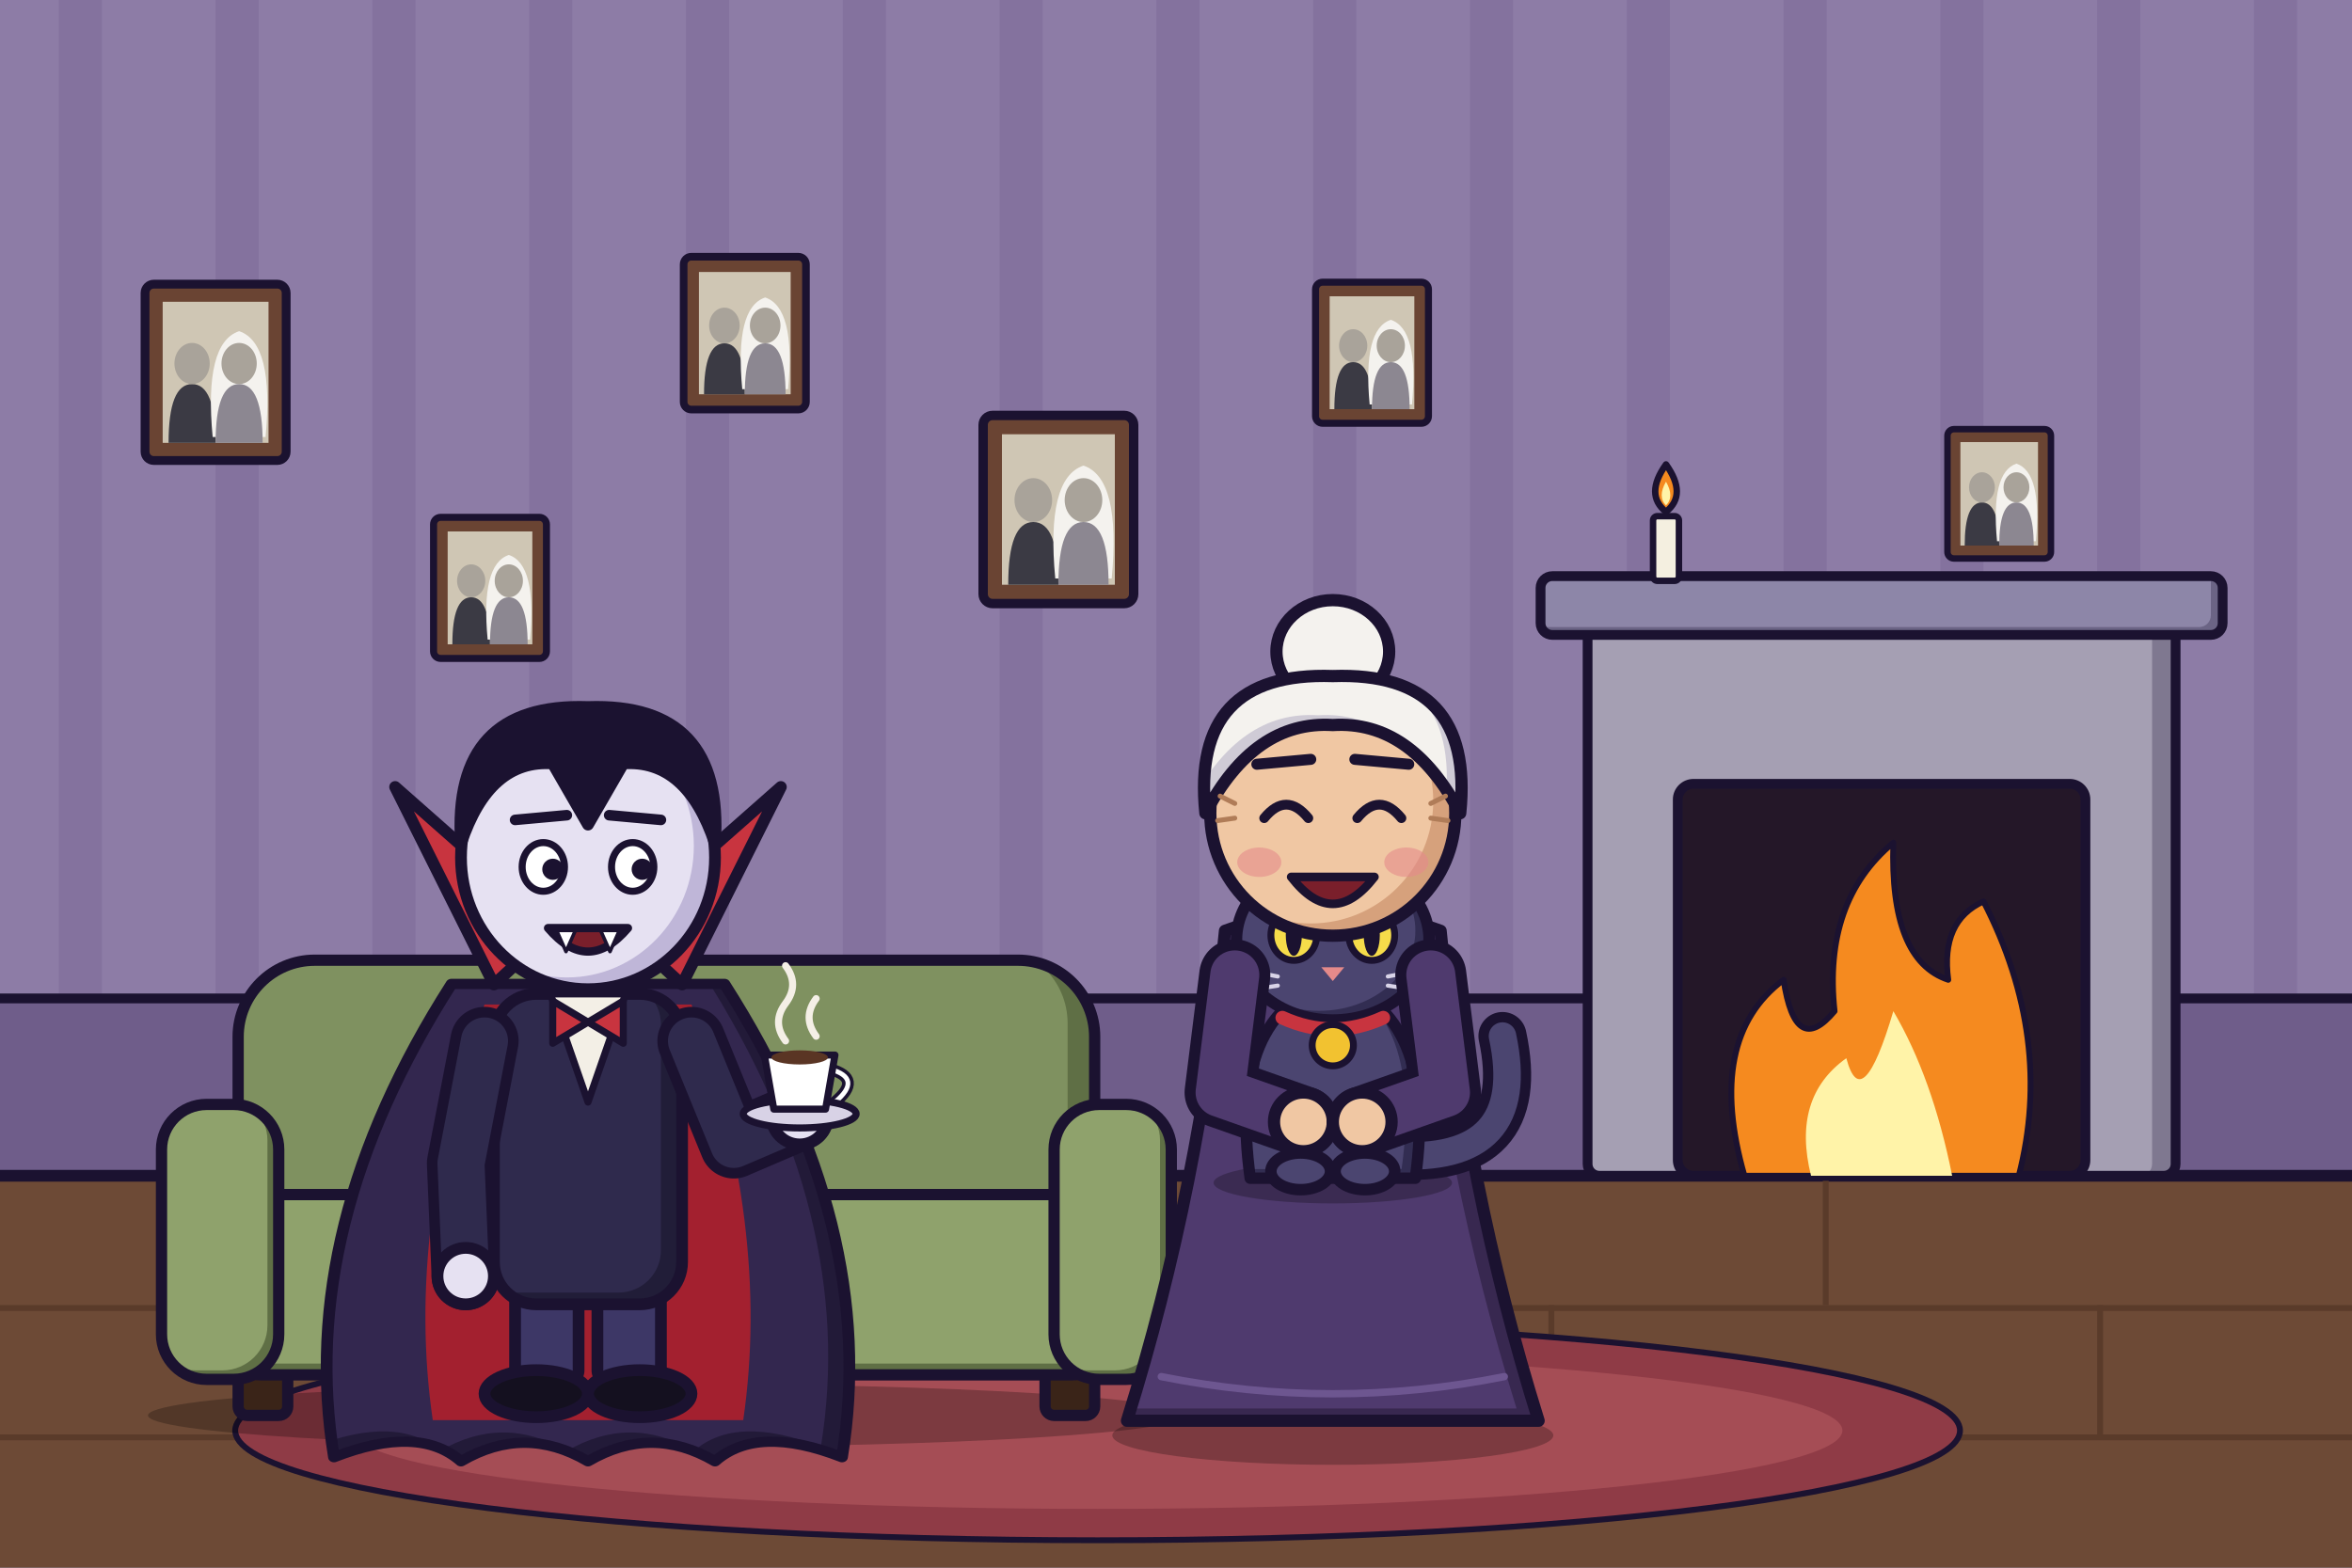
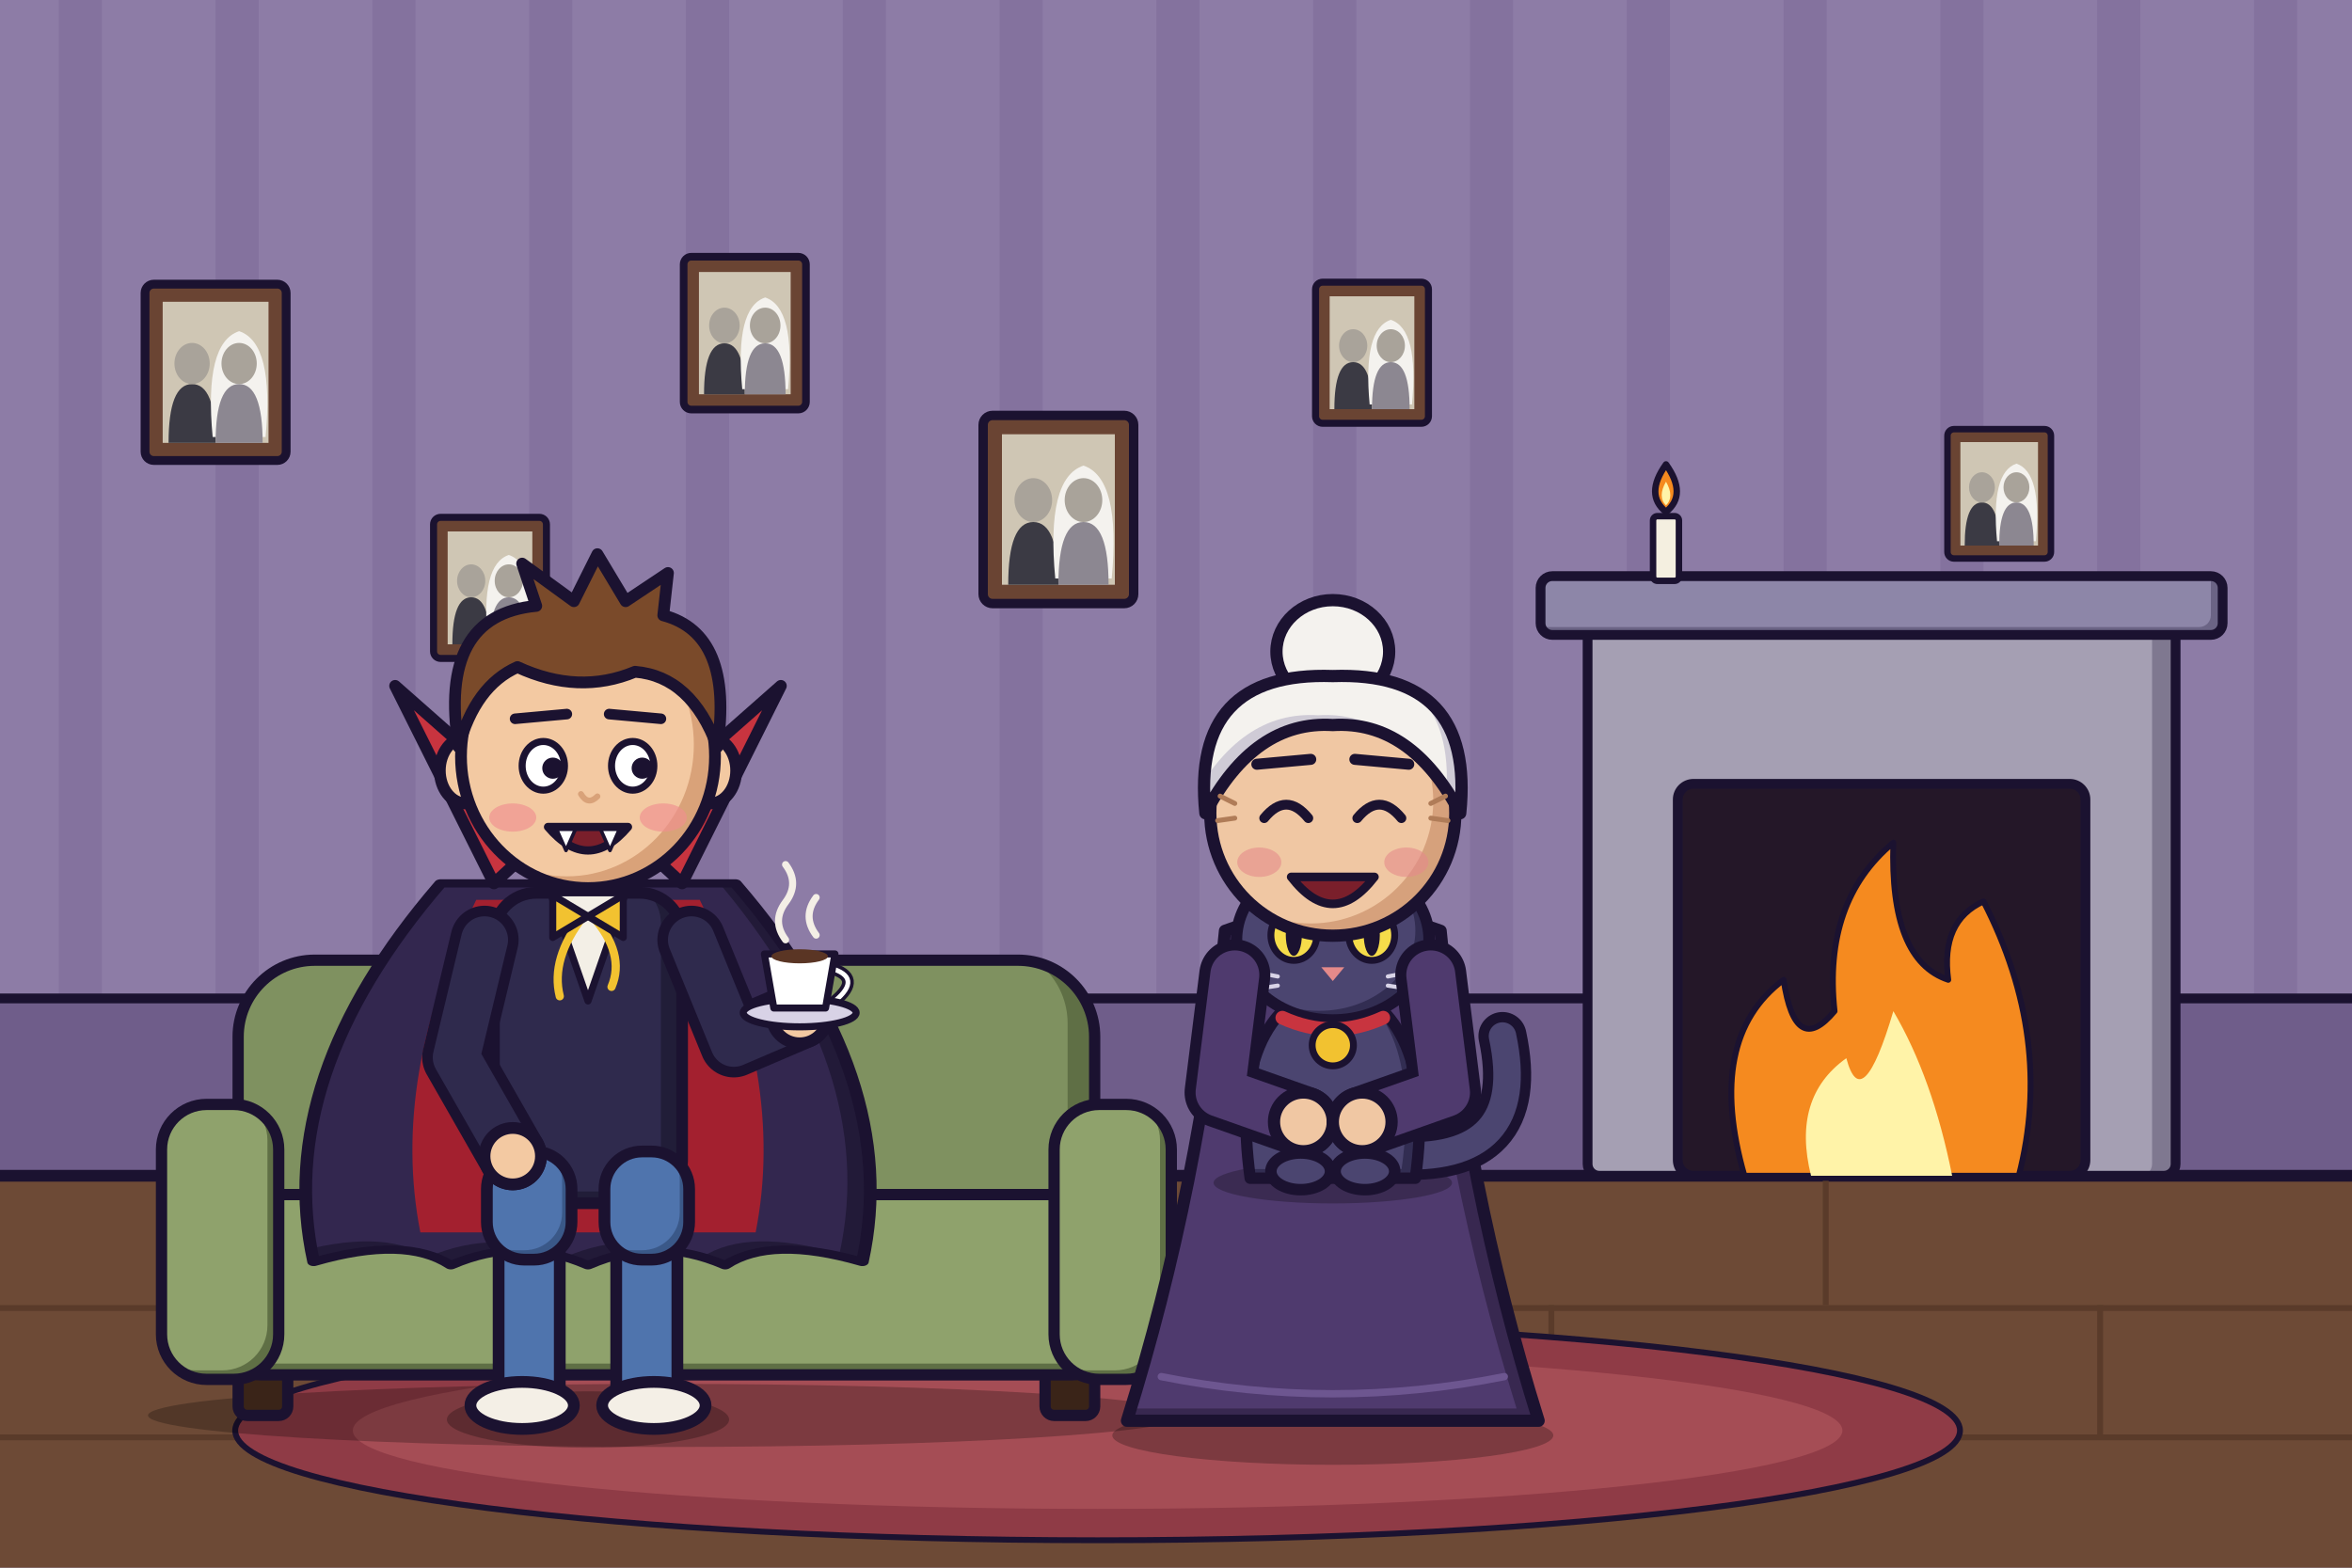
<svg xmlns="http://www.w3.org/2000/svg" viewBox="0 0 1200 800" width="1200" height="800">
  <rect width="1200" height="800" fill="#8d7ca6" />
  <rect x="30" y="0" width="22" height="600" fill="#84729e" />
  <rect x="110" y="0" width="22" height="600" fill="#84729e" />
  <rect x="190" y="0" width="22" height="600" fill="#84729e" />
  <rect x="270" y="0" width="22" height="600" fill="#84729e" />
  <rect x="350" y="0" width="22" height="600" fill="#84729e" />
  <rect x="430" y="0" width="22" height="600" fill="#84729e" />
  <rect x="510" y="0" width="22" height="600" fill="#84729e" />
  <rect x="590" y="0" width="22" height="600" fill="#84729e" />
  <rect x="670" y="0" width="22" height="600" fill="#84729e" />
  <rect x="750" y="0" width="22" height="600" fill="#84729e" />
  <rect x="830" y="0" width="22" height="600" fill="#84729e" />
  <rect x="910" y="0" width="22" height="600" fill="#84729e" />
  <rect x="990" y="0" width="22" height="600" fill="#84729e" />
  <rect x="1070" y="0" width="22" height="600" fill="#84729e" />
  <rect x="1150" y="0" width="22" height="600" fill="#84729e" />
  <rect y="510" width="1200" height="90" fill="#6f5d8a" />
  <rect y="507" width="1200" height="5" fill="#1b1230" />
  <rect y="600" width="1200" height="200" fill="#6d4a36" />
  <rect y="597" width="1200" height="6" fill="#1b1230" />
  <rect y="666" width="1200" height="3" fill="#5a3b2a" />
  <rect x="90" y="600" width="3" height="66" fill="#5a3b2a" />
  <rect x="370" y="600" width="3" height="66" fill="#5a3b2a" />
  <rect x="650" y="600" width="3" height="66" fill="#5a3b2a" />
  <rect x="930" y="600" width="3" height="66" fill="#5a3b2a" />
  <rect y="732" width="1200" height="3" fill="#5a3b2a" />
  <rect x="230" y="666" width="3" height="66" fill="#5a3b2a" />
  <rect x="510" y="666" width="3" height="66" fill="#5a3b2a" />
  <rect x="790" y="666" width="3" height="66" fill="#5a3b2a" />
  <rect x="1070" y="666" width="3" height="66" fill="#5a3b2a" />
  <ellipse cx="560" cy="730" rx="440" ry="56" fill="#8f3b46" stroke="#1b1230" stroke-width="3" stroke-linejoin="round" stroke-linecap="round" />
  <ellipse cx="560" cy="730" rx="380" ry="40" fill="#a54d55" />
  <g transform="translate(110 190) rotate(0) scale(1.5)">
    <rect x="-24" y="-30" width="48" height="60" rx="3" fill="#6a4433" stroke="#1b1230" stroke-width="3" stroke-linejoin="round" stroke-linecap="round" />
    <rect x="-18" y="-24" width="36" height="48" rx="0" fill="#cfc6b4" />
    <clipPath id="c0">
      <rect x="-18" y="-24" width="36" height="48" rx="0" />
    </clipPath>
    <g clip-path="url(#c0)">
      <path d="M-16 24 Q-16 4 -8 4 Q0 4 0 24Z" fill="#3b3a44" />
      <ellipse cx="-8" cy="-3" rx="6" ry="7" fill="#a9a39a" />
      <path d="M-1 22 Q-4 -10 8 -14 Q20 -10 17 22Z" fill="#f4f2ee" />
      <path d="M0 24 Q0 4 8 4 Q16 4 16 24Z" fill="#8c8791" />
      <ellipse cx="8" cy="-3" rx="6" ry="7" fill="#a9a39a" />
    </g>
  </g>
  <g transform="translate(250 300) rotate(0) scale(1.2)">
    <rect x="-24" y="-30" width="48" height="60" rx="3" fill="#6a4433" stroke="#1b1230" stroke-width="3" stroke-linejoin="round" stroke-linecap="round" />
    <rect x="-18" y="-24" width="36" height="48" rx="0" fill="#cfc6b4" />
    <clipPath id="c1">
      <rect x="-18" y="-24" width="36" height="48" rx="0" />
    </clipPath>
    <g clip-path="url(#c1)">
      <path d="M-16 24 Q-16 4 -8 4 Q0 4 0 24Z" fill="#3b3a44" />
      <ellipse cx="-8" cy="-3" rx="6" ry="7" fill="#a9a39a" />
      <path d="M-1 22 Q-4 -10 8 -14 Q20 -10 17 22Z" fill="#f4f2ee" />
      <path d="M0 24 Q0 4 8 4 Q16 4 16 24Z" fill="#8c8791" />
      <ellipse cx="8" cy="-3" rx="6" ry="7" fill="#a9a39a" />
    </g>
  </g>
  <g transform="translate(380 170) rotate(0) scale(1.3)">
    <rect x="-24" y="-30" width="48" height="60" rx="3" fill="#6a4433" stroke="#1b1230" stroke-width="3" stroke-linejoin="round" stroke-linecap="round" />
    <rect x="-18" y="-24" width="36" height="48" rx="0" fill="#cfc6b4" />
    <clipPath id="c2">
      <rect x="-18" y="-24" width="36" height="48" rx="0" />
    </clipPath>
    <g clip-path="url(#c2)">
      <path d="M-16 24 Q-16 4 -8 4 Q0 4 0 24Z" fill="#3b3a44" />
      <ellipse cx="-8" cy="-3" rx="6" ry="7" fill="#a9a39a" />
      <path d="M-1 22 Q-4 -10 8 -14 Q20 -10 17 22Z" fill="#f4f2ee" />
      <path d="M0 24 Q0 4 8 4 Q16 4 16 24Z" fill="#8c8791" />
      <ellipse cx="8" cy="-3" rx="6" ry="7" fill="#a9a39a" />
    </g>
  </g>
  <g transform="translate(540 260) rotate(0) scale(1.6)">
    <rect x="-24" y="-30" width="48" height="60" rx="3" fill="#6a4433" stroke="#1b1230" stroke-width="3" stroke-linejoin="round" stroke-linecap="round" />
    <rect x="-18" y="-24" width="36" height="48" rx="0" fill="#cfc6b4" />
    <clipPath id="c3">
      <rect x="-18" y="-24" width="36" height="48" rx="0" />
    </clipPath>
    <g clip-path="url(#c3)">
      <path d="M-16 24 Q-16 4 -8 4 Q0 4 0 24Z" fill="#3b3a44" />
      <ellipse cx="-8" cy="-3" rx="6" ry="7" fill="#a9a39a" />
      <path d="M-1 22 Q-4 -10 8 -14 Q20 -10 17 22Z" fill="#f4f2ee" />
      <path d="M0 24 Q0 4 8 4 Q16 4 16 24Z" fill="#8c8791" />
      <ellipse cx="8" cy="-3" rx="6" ry="7" fill="#a9a39a" />
    </g>
  </g>
  <g transform="translate(700 180) rotate(0) scale(1.2)">
    <rect x="-24" y="-30" width="48" height="60" rx="3" fill="#6a4433" stroke="#1b1230" stroke-width="3" stroke-linejoin="round" stroke-linecap="round" />
    <rect x="-18" y="-24" width="36" height="48" rx="0" fill="#cfc6b4" />
    <clipPath id="c4">
      <rect x="-18" y="-24" width="36" height="48" rx="0" />
    </clipPath>
    <g clip-path="url(#c4)">
      <path d="M-16 24 Q-16 4 -8 4 Q0 4 0 24Z" fill="#3b3a44" />
      <ellipse cx="-8" cy="-3" rx="6" ry="7" fill="#a9a39a" />
      <path d="M-1 22 Q-4 -10 8 -14 Q20 -10 17 22Z" fill="#f4f2ee" />
      <path d="M0 24 Q0 4 8 4 Q16 4 16 24Z" fill="#8c8791" />
      <ellipse cx="8" cy="-3" rx="6" ry="7" fill="#a9a39a" />
    </g>
  </g>
  <g transform="translate(960 600) scale(1)">
    <clipPath id="c5">
      <rect x="-150" y="-280" width="300" height="280" rx="6" />
    </clipPath>
    <rect x="-150" y="-280" width="300" height="280" rx="6" fill="#7f7890" />
    <g clip-path="url(#c5)">
      <rect x="-150" y="-280" width="300" height="280" rx="6" fill="#a59fb3" transform="translate(-12 0)" />
    </g>
    <rect x="-150" y="-280" width="300" height="280" rx="6" fill="none" stroke="#1b1230" stroke-width="5" stroke-linejoin="round" stroke-linecap="round" />
    <rect x="-104" y="-200" width="208" height="200" rx="8" fill="#241728" stroke="#1b1230" stroke-width="5" stroke-linejoin="round" stroke-linecap="round" />
    <path d="M-70 0 Q-90 -70 -50 -100 Q-44 -60 -24 -84 Q-30 -140 6 -170 Q4 -110 34 -100 Q30 -130 52 -140 Q88 -70 70 0Z" fill="#f58a1f" stroke="#1b1230" stroke-width="3" stroke-linejoin="round" stroke-linecap="round" />
    <path d="M-36 0 Q-46 -40 -18 -60 Q-10 -30 6 -84 Q26 -50 36 0Z" fill="#fff3a8" />
    <clipPath id="c6">
      <rect x="-174" y="-306" width="348" height="30" rx="6" />
    </clipPath>
    <rect x="-174" y="-306" width="348" height="30" rx="6" fill="#6b6485" />
    <g clip-path="url(#c6)">
      <rect x="-174" y="-306" width="348" height="30" rx="6" fill="#8d86a8" transform="translate(-6 -4)" />
    </g>
    <rect x="-174" y="-306" width="348" height="30" rx="6" fill="none" stroke="#1b1230" stroke-width="5" stroke-linejoin="round" stroke-linecap="round" />
    <g transform="translate(-110 -330) rotate(0) scale(1.1)">
      <rect x="-6" y="-6" width="12" height="30" rx="2" fill="#f4efe0" stroke="#1b1230" stroke-width="3" stroke-linejoin="round" stroke-linecap="round" />
      <path d="M0 -30 Q10 -16 0 -8 Q-10 -16 0 -30Z" fill="#f58a1f" stroke="#1b1230" stroke-width="3" stroke-linejoin="round" stroke-linecap="round" />
      <path d="M0 -22 Q4 -15 0 -11 Q-4 -15 0 -22Z" fill="#fff3a8" />
    </g>
    <g transform="translate(60 -348) rotate(0) scale(1.1)">
      <rect x="-24" y="-30" width="48" height="60" rx="3" fill="#6a4433" stroke="#1b1230" stroke-width="3" stroke-linejoin="round" stroke-linecap="round" />
      <rect x="-18" y="-24" width="36" height="48" rx="0" fill="#cfc6b4" />
      <clipPath id="c7">
        <rect x="-18" y="-24" width="36" height="48" rx="0" />
      </clipPath>
      <g clip-path="url(#c7)">
        <path d="M-16 24 Q-16 4 -8 4 Q0 4 0 24Z" fill="#3b3a44" />
        <ellipse cx="-8" cy="-3" rx="6" ry="7" fill="#a9a39a" />
        <path d="M-1 22 Q-4 -10 8 -14 Q20 -10 17 22Z" fill="#f4f2ee" />
        <path d="M0 24 Q0 4 8 4 Q16 4 16 24Z" fill="#8c8791" />
        <ellipse cx="8" cy="-3" rx="6" ry="7" fill="#a9a39a" />
      </g>
    </g>
  </g>
  <g transform="translate(340 720) scale(1.15)">
    <ellipse cx="0" cy="2" rx="230" ry="14" fill="#000" opacity=".25" />
    <rect x="-190" y="-18" width="22" height="20" rx="4" fill="#3a2418" stroke="#1b1230" stroke-width="5" stroke-linejoin="round" stroke-linecap="round" />
    <rect x="168" y="-18" width="22" height="20" rx="4" fill="#3a2418" stroke="#1b1230" stroke-width="5" stroke-linejoin="round" stroke-linecap="round" />
    <clipPath id="c8">
      <rect x="-190" y="-200" width="380" height="140" rx="34" />
    </clipPath>
    <rect x="-190" y="-200" width="380" height="140" rx="34" fill="#5f6f45" />
    <g clip-path="url(#c8)">
      <rect x="-190" y="-200" width="380" height="140" rx="34" fill="#7f9160" transform="translate(-12 -6)" />
    </g>
    <rect x="-190" y="-200" width="380" height="140" rx="34" fill="none" stroke="#1b1230" stroke-width="5" stroke-linejoin="round" stroke-linecap="round" />
    <clipPath id="c9">
      <rect x="-196" y="-96" width="392" height="80" rx="16" />
    </clipPath>
    <rect x="-196" y="-96" width="392" height="80" rx="16" fill="#5f6f45" />
    <g clip-path="url(#c9)">
      <rect x="-196" y="-96" width="392" height="80" rx="16" fill="#8fa26c" transform="translate(-6 -5)" />
    </g>
    <rect x="-196" y="-96" width="392" height="80" rx="16" fill="none" stroke="#1b1230" stroke-width="5" stroke-linejoin="round" stroke-linecap="round" />
    <clipPath id="c10">
      <rect x="-224" y="-136" width="52" height="122" rx="20" />
    </clipPath>
    <rect x="-224" y="-136" width="52" height="122" rx="20" fill="#5f6f45" />
    <g clip-path="url(#c10)">
      <rect x="-224" y="-136" width="52" height="122" rx="20" fill="#8fa26c" transform="translate(-5 -4)" />
    </g>
    <rect x="-224" y="-136" width="52" height="122" rx="20" fill="none" stroke="#1b1230" stroke-width="5" stroke-linejoin="round" stroke-linecap="round" />
    <clipPath id="c11">
      <rect x="172" y="-136" width="52" height="122" rx="20" />
    </clipPath>
    <rect x="172" y="-136" width="52" height="122" rx="20" fill="#5f6f45" />
    <g clip-path="url(#c11)">
      <rect x="172" y="-136" width="52" height="122" rx="20" fill="#8fa26c" transform="translate(-5 -4)" />
    </g>
    <rect x="172" y="-136" width="52" height="122" rx="20" fill="none" stroke="#1b1230" stroke-width="5" stroke-linejoin="round" stroke-linecap="round" />
  </g>
-   <g transform="translate(300 716) scale(1.2)">
-     <ellipse cx="0" cy="2" rx="100" ry="12" fill="#000" opacity=".25" />
-     <g transform="translate(0 30) scale(1 0.875)">
-       <clipPath id="c12">
-         <path d="M-58 -238 Q-124 -120 -108 -8 Q-72 -24 -54 -6 Q-27 -24 0 -6 Q27 -24 54 -6 Q72 -24 108 -8 Q124 -120 58 -238 Z" />
-       </clipPath>
-       <path d="M-58 -238 Q-124 -120 -108 -8 Q-72 -24 -54 -6 Q-27 -24 0 -6 Q27 -24 54 -6 Q72 -24 108 -8 Q124 -120 58 -238 Z" fill="#221a38" />
-       <g clip-path="url(#c12)">
-         <path d="M-58 -238 Q-124 -120 -108 -8 Q-72 -24 -54 -6 Q-27 -24 0 -6 Q27 -24 54 -6 Q72 -24 108 -8 Q124 -120 58 -238 Z" fill="#33274f" transform="translate(-9 -5)" />
-       </g>
-       <path d="M-58 -238 Q-124 -120 -108 -8 Q-72 -24 -54 -6 Q-27 -24 0 -6 Q27 -24 54 -6 Q72 -24 108 -8 Q124 -120 58 -238 Z" fill="none" stroke="#1b1230" stroke-width="5" stroke-linejoin="round" stroke-linecap="round" />
-       <path d="M-44 -228 Q-78 -120 -66 -26 L66 -26 Q78 -120 44 -228 Z" fill="#a3202f" />
-     </g>
-     <rect x="-31" y="-52" width="27" height="44" rx="6" fill="#3d3766" stroke="#1b1230" stroke-width="5" stroke-linejoin="round" stroke-linecap="round" />
-     <rect x="4" y="-52" width="27" height="44" rx="6" fill="#3d3766" stroke="#1b1230" stroke-width="5" stroke-linejoin="round" stroke-linecap="round" />
-     <ellipse cx="-22" cy="-4" rx="22" ry="10" fill="#14101f" stroke="#1b1230" stroke-width="5" stroke-linejoin="round" stroke-linecap="round" />
-     <ellipse cx="22" cy="-4" rx="22" ry="10" fill="#14101f" stroke="#1b1230" stroke-width="5" stroke-linejoin="round" stroke-linecap="round" />
-     <g transform="translate(0 60)">
+   <g transform="translate(300 722) scale(1.2)">
+     <ellipse cx="0" cy="2" rx="60" ry="12" fill="#000" opacity=".25" />
+     <g transform="translate(0 12)">
+       <g transform="translate(0 -238) scale(1.08 0.7) translate(0 238)">
+         <clipPath id="c12">
+           <path d="M-58 -238 Q-124 -120 -108 -8 Q-72 -24 -54 -6 Q-27 -24 0 -6 Q27 -24 54 -6 Q72 -24 108 -8 Q124 -120 58 -238 Z" />
+         </clipPath>
+         <path d="M-58 -238 Q-124 -120 -108 -8 Q-72 -24 -54 -6 Q-27 -24 0 -6 Q27 -24 54 -6 Q72 -24 108 -8 Q124 -120 58 -238 Z" fill="#221a38" />
+         <g clip-path="url(#c12)">
+           <path d="M-58 -238 Q-124 -120 -108 -8 Q-72 -24 -54 -6 Q-27 -24 0 -6 Q27 -24 54 -6 Q72 -24 108 -8 Q124 -120 58 -238 Z" fill="#33274f" transform="translate(-9 -5)" />
+         </g>
+         <path d="M-58 -238 Q-124 -120 -108 -8 Q-72 -24 -54 -6 Q-27 -24 0 -6 Q27 -24 54 -6 Q72 -24 108 -8 Q124 -120 58 -238 Z" fill="none" stroke="#1b1230" stroke-width="5" stroke-linejoin="round" stroke-linecap="round" />
+         <path d="M-44 -228 Q-78 -120 -66 -26 L66 -26 Q78 -120 44 -228 Z" fill="#a3202f" />
+       </g>
+     </g>
+     <g transform="translate(0 12)">
      <path d="M-40 -238 L-82 -322 L-14 -262 Z" fill="#c8343f" stroke="#1b1230" stroke-width="5" stroke-linejoin="round" stroke-linecap="round" />
      <path d="M40 -238 L82 -322 L14 -262 Z" fill="#c8343f" stroke="#1b1230" stroke-width="5" stroke-linejoin="round" stroke-linecap="round" />
      <clipPath id="c13">
        <rect x="-40" y="-234" width="80" height="132" rx="18" />
      </clipPath>
      <rect x="-40" y="-234" width="80" height="132" rx="18" fill="#211d38" />
      <g clip-path="url(#c13)">
        <rect x="-40" y="-234" width="80" height="132" rx="18" fill="#2f2a4d" transform="translate(-9 -5)" />
      </g>
      <rect x="-40" y="-234" width="80" height="132" rx="18" fill="none" stroke="#1b1230" stroke-width="5" stroke-linejoin="round" stroke-linecap="round" />
      <path d="M-16 -234 L0 -188 L16 -234 Z" fill="#f3efe6" stroke="#1b1230" stroke-width="3" stroke-linejoin="round" stroke-linecap="round" />
-       <path d="M0 -222 L-15 -231 L-15 -213 Z" fill="#c8343f" stroke="#1b1230" stroke-width="3" stroke-linejoin="round" stroke-linecap="round" />
-       <path d="M0 -222 L15 -231 L15 -213 Z" fill="#c8343f" stroke="#1b1230" stroke-width="3" stroke-linejoin="round" stroke-linecap="round" />
-       <clipPath id="c14">
+       <path d="M-2 -224 Q-16 -206 -12 -190 M2 -224 Q16 -208 10 -194" fill="none" stroke="#f2c230" stroke-width="3.5" stroke-linecap="round" stroke-linejoin="round" />
+       <path d="M0 -224 L-15 -233 L-15 -215 Z" fill="#f2c230" stroke="#1b1230" stroke-width="3" stroke-linejoin="round" stroke-linecap="round" />
+       <path d="M0 -224 L15 -233 L15 -215 Z" fill="#f2c230" stroke="#1b1230" stroke-width="3" stroke-linejoin="round" stroke-linecap="round" />
+     </g>
+     <rect x="-38" y="-84" width="26" height="80" rx="6" fill="#4f74ad" stroke="#1b1230" stroke-width="5" stroke-linejoin="round" stroke-linecap="round" />
+     <ellipse cx="-28" cy="-4" rx="22" ry="10" fill="#f4efe6" stroke="#1b1230" stroke-width="5" stroke-linejoin="round" stroke-linecap="round" />
+     <clipPath id="c14">
+       <rect x="-43" y="-112" width="36" height="46" rx="16" />
+     </clipPath>
+     <rect x="-43" y="-112" width="36" height="46" rx="16" fill="#3a5888" />
+     <g clip-path="url(#c14)">
+       <rect x="-43" y="-112" width="36" height="46" rx="16" fill="#4f74ad" transform="translate(-4 -4)" />
+     </g>
+     <rect x="-43" y="-112" width="36" height="46" rx="16" fill="none" stroke="#1b1230" stroke-width="5" stroke-linejoin="round" stroke-linecap="round" />
+     <rect x="12" y="-84" width="26" height="80" rx="6" fill="#4f74ad" stroke="#1b1230" stroke-width="5" stroke-linejoin="round" stroke-linecap="round" />
+     <ellipse cx="28" cy="-4" rx="22" ry="10" fill="#f4efe6" stroke="#1b1230" stroke-width="5" stroke-linejoin="round" stroke-linecap="round" />
+     <clipPath id="c15">
+       <rect x="7" y="-112" width="36" height="46" rx="16" />
+     </clipPath>
+     <rect x="7" y="-112" width="36" height="46" rx="16" fill="#3a5888" />
+     <g clip-path="url(#c15)">
+       <rect x="7" y="-112" width="36" height="46" rx="16" fill="#4f74ad" transform="translate(-4 -4)" />
+     </g>
+     <rect x="7" y="-112" width="36" height="46" rx="16" fill="none" stroke="#1b1230" stroke-width="5" stroke-linejoin="round" stroke-linecap="round" />
+     <g transform="translate(0 12)">
+       <ellipse cx="-52" cy="-286" rx="11" ry="14" fill="#f3c9a2" stroke="#1b1230" stroke-width="5" stroke-linejoin="round" stroke-linecap="round" />
+       <ellipse cx="52" cy="-286" rx="11" ry="14" fill="#f3c9a2" stroke="#1b1230" stroke-width="5" stroke-linejoin="round" stroke-linecap="round" />
+       <clipPath id="c16">
        <ellipse cx="0" cy="-292" rx="54" ry="56" />
      </clipPath>
-       <ellipse cx="0" cy="-292" rx="54" ry="56" fill="#bfb6d8" />
-       <g clip-path="url(#c14)">
-         <ellipse cx="0" cy="-292" rx="54" ry="56" fill="#e6e1f2" transform="translate(-9 -5)" />
+       <ellipse cx="0" cy="-292" rx="54" ry="56" fill="#d9a279" />
+       <g clip-path="url(#c16)">
+         <ellipse cx="0" cy="-292" rx="54" ry="56" fill="#f3c9a2" transform="translate(-9 -5)" />
      </g>
      <ellipse cx="0" cy="-292" rx="54" ry="56" fill="none" stroke="#1b1230" stroke-width="5" stroke-linejoin="round" stroke-linecap="round" />
-       <path d="M-54 -298 Q-58 -358 0 -356 Q58 -358 54 -298 Q42 -334 15 -332 L0 -306 L-15 -332 Q-42 -334 -54 -298 Z" fill="#1b1230" stroke="#1b1230" stroke-width="5" stroke-linejoin="round" stroke-linecap="round" />
+       <path d="M-55 -296 Q-64 -352 -22 -356 L-28 -374 L-6 -358 L4 -378 L16 -358 L34 -370 L32 -352 Q62 -344 55 -296 Q44 -326 20 -328 Q-4 -318 -30 -330 Q-48 -322 -55 -296 Z" fill="#7a4a2a" stroke="#1b1230" stroke-width="5" stroke-linejoin="round" stroke-linecap="round" />
+       <ellipse cx="-32" cy="-266" rx="10" ry="6" fill="#ef8f8f" opacity=".65" />
+       <ellipse cx="32" cy="-266" rx="10" ry="6" fill="#ef8f8f" opacity=".65" />
+       <path d="M-3 -276 q3 5 7 1" fill="none" stroke="#d9a279" stroke-width="2.5" stroke-linecap="round" stroke-linejoin="round" />
      <ellipse cx="-19" cy="-288" rx="9" ry="10.35" fill="#fff" stroke="#1b1230" stroke-width="3" />
      <circle cx="-14.95" cy="-287" r="4.5" fill="#1b1230" />
      <ellipse cx="19" cy="-288" rx="9" ry="10.35" fill="#fff" stroke="#1b1230" stroke-width="3" />
      <circle cx="23.05" cy="-287" r="4.5" fill="#1b1230" />
      <path d="M-31 -308 L-9 -310" fill="none" stroke="#1b1230" stroke-width="4.5" stroke-linecap="round" stroke-linejoin="round" />
      <path d="M31 -308 L9 -310" fill="none" stroke="#1b1230" stroke-width="4.5" stroke-linecap="round" stroke-linejoin="round" />
      <path d="M-17 -262 Q0 -242 17 -262 Z" fill="#7a1f2b" stroke="#1b1230" stroke-width="3.5" stroke-linejoin="round" />
      <path d="M-13.35 -261 l4 9 l4 -9 z" fill="#fff" stroke="#1b1230" stroke-width="1.5" stroke-linejoin="round" />
      <path d="M5.35 -261 l4 9 l4 -9 z" fill="#fff" stroke="#1b1230" stroke-width="1.5" stroke-linejoin="round" />
-       <polyline points="-44,-214 -54,-162 -52,-114" fill="none" stroke-linecap="round" stroke-linejoin="round" stroke="#1b1230" stroke-width="29" />
-       <polyline points="-44,-214 -54,-162 -52,-114" fill="none" stroke-linecap="round" stroke-linejoin="round" stroke="#2f2a4d" stroke-width="20" />
-       <circle cx="-52" cy="-114" r="12" fill="#e6e1f2" stroke="#1b1230" stroke-width="5" stroke-linejoin="round" stroke-linecap="round" />
+       <polyline points="-44,-214 -56,-164 -32,-122" fill="none" stroke-linecap="round" stroke-linejoin="round" stroke="#1b1230" stroke-width="29" />
+       <polyline points="-44,-214 -56,-164 -32,-122" fill="none" stroke-linecap="round" stroke-linejoin="round" stroke="#2f2a4d" stroke-width="20" />
+       <circle cx="-32" cy="-122" r="12" fill="#f3c9a2" stroke="#1b1230" stroke-width="5" stroke-linejoin="round" stroke-linecap="round" />
      <polyline points="44,-214 62,-170 90,-182" fill="none" stroke-linecap="round" stroke-linejoin="round" stroke="#1b1230" stroke-width="29" />
      <polyline points="44,-214 62,-170 90,-182" fill="none" stroke-linecap="round" stroke-linejoin="round" stroke="#2f2a4d" stroke-width="20" />
-       <circle cx="90" cy="-182" r="12" fill="#e6e1f2" stroke="#1b1230" stroke-width="5" stroke-linejoin="round" stroke-linecap="round" />
+       <circle cx="90" cy="-182" r="12" fill="#f3c9a2" stroke="#1b1230" stroke-width="5" stroke-linejoin="round" stroke-linecap="round" />
      <g transform="translate(90 -198) rotate(0) scale(1)">
        <path d="M-6 -16 q-6 -8 0 -16 q6 -8 0 -16" fill="none" stroke="#f4efe6" stroke-width="3" stroke-linecap="round" stroke-linejoin="round" />
        <path d="M7 -18 q-6 -8 0 -16" fill="none" stroke="#f4efe6" stroke-width="3" stroke-linecap="round" stroke-linejoin="round" />
        <path d="M13 -4 q14 4 2 14" fill="none" stroke="#1b1230" stroke-width="5" stroke-linecap="round" stroke-linejoin="round" />
        <path d="M13 -4 q14 4 2 14" fill="none" stroke="#fff" stroke-width="2" stroke-linecap="round" stroke-linejoin="round" />
        <ellipse cx="0" cy="15" rx="24" ry="6" fill="#d8d2e6" stroke="#1b1230" stroke-width="3" stroke-linejoin="round" stroke-linecap="round" />
        <path d="M-15 -10 L15 -10 L11 13 L-11 13 Z" fill="#ffffff" stroke="#1b1230" stroke-width="3" stroke-linejoin="round" stroke-linecap="round" />
        <ellipse cx="0" cy="-9" rx="12" ry="3" fill="#5a3524" />
      </g>
    </g>
  </g>
  <g transform="translate(680 730) scale(1.25)">
    <ellipse cx="0" cy="2" rx="90" ry="12" fill="#000" opacity=".25" />
    <g transform="translate(0 0)">
-       <clipPath id="c15">
+       <clipPath id="c17">
        <path d="M-44 -204 Q-54 -100 -84 -4 L84 -4 Q54 -100 44 -204 Q0 -220 -44 -204 Z" />
      </clipPath>
      <path d="M-44 -204 Q-54 -100 -84 -4 L84 -4 Q54 -100 44 -204 Q0 -220 -44 -204 Z" fill="#382850" />
-       <g clip-path="url(#c15)">
+       <g clip-path="url(#c17)">
        <path d="M-44 -204 Q-54 -100 -84 -4 L84 -4 Q54 -100 44 -204 Q0 -220 -44 -204 Z" fill="#4f3a6e" transform="translate(-9 -5)" />
      </g>
      <path d="M-44 -204 Q-54 -100 -84 -4 L84 -4 Q54 -100 44 -204 Q0 -220 -44 -204 Z" fill="none" stroke="#1b1230" stroke-width="5" stroke-linejoin="round" stroke-linecap="round" />
      <path d="M-70 -22 Q0 -8 70 -22" fill="none" stroke="#6d5690" stroke-width="3" stroke-linecap="round" stroke-linejoin="round" />
      <circle cx="-30" cy="-200" r="5.5" fill="#fbf7ee" stroke="#1b1230" stroke-width="2" />
      <circle cx="-20" cy="-194" r="5.5" fill="#fbf7ee" stroke="#1b1230" stroke-width="2" />
      <circle cx="-10" cy="-190.4" r="5.5" fill="#fbf7ee" stroke="#1b1230" stroke-width="2" />
      <circle cx="0" cy="-189.2" r="5.5" fill="#fbf7ee" stroke="#1b1230" stroke-width="2" />
      <circle cx="10" cy="-190.4" r="5.5" fill="#fbf7ee" stroke="#1b1230" stroke-width="2" />
      <circle cx="20" cy="-194" r="5.5" fill="#fbf7ee" stroke="#1b1230" stroke-width="2" />
      <circle cx="30" cy="-200" r="5.5" fill="#fbf7ee" stroke="#1b1230" stroke-width="2" />
+     </g>
+     <g transform="translate(0 0)">
      <g transform="translate(0 -142) rotate(0) scale(1.3)">
        <g transform="translate(0 30) scale(0.72)">
          <ellipse cx="0" cy="2" rx="52" ry="9" fill="#000" opacity=".25" />
          <path d="M26 -10 Q86 -6 74 -62" fill="none" stroke="#1b1230" stroke-width="21" stroke-linecap="round" stroke-linejoin="round" />
          <path d="M26 -10 Q86 -6 74 -62" fill="none" stroke="#4b4570" stroke-width="12" stroke-linecap="round" stroke-linejoin="round" />
-           <clipPath id="c16">
+           <clipPath id="c18">
            <path d="M-36 0 Q-46 -72 0 -86 Q46 -72 36 0 Z" />
          </clipPath>
          <path d="M-36 0 Q-46 -72 0 -86 Q46 -72 36 0 Z" fill="#322d52" />
-           <g clip-path="url(#c16)">
+           <g clip-path="url(#c18)">
            <path d="M-36 0 Q-46 -72 0 -86 Q46 -72 36 0 Z" fill="#4b4570" transform="translate(-6 -4)" />
          </g>
          <path d="M-36 0 Q-46 -72 0 -86 Q46 -72 36 0 Z" fill="none" stroke="#1b1230" stroke-width="5" stroke-linejoin="round" stroke-linecap="round" />
          <path d="M-36 -120 L-30 -162 L-6 -134 Z" fill="#4b4570" stroke="#1b1230" stroke-width="5" stroke-linejoin="round" stroke-linecap="round" />
          <path d="M-30 -128 L-28 -148 L-15 -134 Z" fill="#e58a8a" />
          <path d="M36 -120 L30 -162 L6 -134 Z" fill="#4b4570" stroke="#1b1230" stroke-width="5" stroke-linejoin="round" stroke-linecap="round" />
          <path d="M30 -128 L28 -148 L15 -134 Z" fill="#e58a8a" />
-           <clipPath id="c17">
+           <clipPath id="c19">
            <ellipse cx="0" cy="-104" rx="42" ry="35" />
          </clipPath>
          <ellipse cx="0" cy="-104" rx="42" ry="35" fill="#322d52" />
-           <g clip-path="url(#c17)">
+           <g clip-path="url(#c19)">
            <ellipse cx="0" cy="-104" rx="42" ry="35" fill="#4b4570" transform="translate(-6 -4)" />
          </g>
          <ellipse cx="0" cy="-104" rx="42" ry="35" fill="none" stroke="#1b1230" stroke-width="5" stroke-linejoin="round" stroke-linecap="round" />
          <ellipse cx="-17" cy="-106" rx="10" ry="11" fill="#f6dc4a" stroke="#1b1230" stroke-width="3" />
          <ellipse cx="-17" cy="-106" rx="3.5" ry="9" fill="#1b1230" />
          <ellipse cx="17" cy="-106" rx="10" ry="11" fill="#f6dc4a" stroke="#1b1230" stroke-width="3" />
          <ellipse cx="17" cy="-106" rx="3.5" ry="9" fill="#1b1230" />
          <path d="M-5 -92 h10 l-5 6z" fill="#e58a8a" />
          <path d="M-24 -88 l-26 -5 M-24 -84 l-26 4 M24 -88 l26 -5 M24 -84 l26 4" fill="none" stroke="#d9d4e8" stroke-width="1.8" stroke-linecap="round" stroke-linejoin="round" />
          <path d="M-22 -70 Q0 -60 22 -70" fill="none" stroke="#c8343f" stroke-width="6" stroke-linecap="round" stroke-linejoin="round" />
          <circle cx="0" cy="-58" r="9" fill="#f2c230" stroke="#1b1230" stroke-width="3" />
          <ellipse cx="-14" cy="-3" rx="13" ry="8" fill="#4b4570" stroke="#1b1230" stroke-width="5" stroke-linejoin="round" stroke-linecap="round" />
          <ellipse cx="14" cy="-3" rx="13" ry="8" fill="#4b4570" stroke="#1b1230" stroke-width="5" stroke-linejoin="round" stroke-linecap="round" />
        </g>
      </g>
      <ellipse cx="0" cy="-318" rx="23" ry="21" fill="#f4f2ee" stroke="#1b1230" stroke-width="5" stroke-linejoin="round" stroke-linecap="round" />
-       <clipPath id="c18">
+       <clipPath id="c20">
        <ellipse cx="0" cy="-252" rx="50" ry="50" />
      </clipPath>
      <ellipse cx="0" cy="-252" rx="50" ry="50" fill="#d6a17c" />
-       <g clip-path="url(#c18)">
+       <g clip-path="url(#c20)">
        <ellipse cx="0" cy="-252" rx="50" ry="50" fill="#f0c7a3" transform="translate(-9 -5)" />
      </g>
      <ellipse cx="0" cy="-252" rx="50" ry="50" fill="none" stroke="#1b1230" stroke-width="5" stroke-linejoin="round" stroke-linecap="round" />
-       <clipPath id="c19">
+       <clipPath id="c21">
        <path d="M-52 -252 Q-58 -310 0 -308 Q58 -310 52 -252 Q32 -290 0 -288 Q-32 -290 -52 -252Z" />
      </clipPath>
      <path d="M-52 -252 Q-58 -310 0 -308 Q58 -310 52 -252 Q32 -290 0 -288 Q-32 -290 -52 -252Z" fill="#cfcbd6" />
-       <g clip-path="url(#c19)">
+       <g clip-path="url(#c21)">
        <path d="M-52 -252 Q-58 -310 0 -308 Q58 -310 52 -252 Q32 -290 0 -288 Q-32 -290 -52 -252Z" fill="#f4f2ee" transform="translate(-6 -4)" />
      </g>
      <path d="M-52 -252 Q-58 -310 0 -308 Q58 -310 52 -252 Q32 -290 0 -288 Q-32 -290 -52 -252Z" fill="none" stroke="#1b1230" stroke-width="5" stroke-linejoin="round" stroke-linecap="round" />
      <ellipse cx="-30" cy="-232" rx="9" ry="6" fill="#e58a8a" opacity=".6" />
      <ellipse cx="30" cy="-232" rx="9" ry="6" fill="#e58a8a" opacity=".6" />
      <path d="M-28 -250 q9 -11 18 0" fill="none" stroke="#1b1230" stroke-width="4" stroke-linecap="round" stroke-linejoin="round" />
      <path d="M10 -250 q9 -11 18 0" fill="none" stroke="#1b1230" stroke-width="4" stroke-linecap="round" stroke-linejoin="round" />
      <path d="M-31 -272 L-9 -274" fill="none" stroke="#1b1230" stroke-width="4.5" stroke-linecap="round" stroke-linejoin="round" />
      <path d="M31 -272 L9 -274" fill="none" stroke="#1b1230" stroke-width="4.5" stroke-linecap="round" stroke-linejoin="round" />
      <path d="M-17 -226 Q0 -204 17 -226 Z" fill="#7a1f2b" stroke="#1b1230" stroke-width="3.5" stroke-linejoin="round" />
      <path d="M-40 -256 l-6 -3 M-40 -250 l-7 1 M40 -256 l6 -3 M40 -250 l7 1" fill="none" stroke="#b07c58" stroke-width="2" stroke-linecap="round" stroke-linejoin="round" />
      <polyline points="-40,-186 -46,-138 -12,-126" fill="none" stroke-linecap="round" stroke-linejoin="round" stroke="#1b1230" stroke-width="29" />
      <polyline points="-40,-186 -46,-138 -12,-126" fill="none" stroke-linecap="round" stroke-linejoin="round" stroke="#4f3a6e" stroke-width="20" />
      <circle cx="-12" cy="-126" r="12" fill="#f0c7a3" stroke="#1b1230" stroke-width="5" stroke-linejoin="round" stroke-linecap="round" />
      <polyline points="40,-186 46,-138 12,-126" fill="none" stroke-linecap="round" stroke-linejoin="round" stroke="#1b1230" stroke-width="29" />
      <polyline points="40,-186 46,-138 12,-126" fill="none" stroke-linecap="round" stroke-linejoin="round" stroke="#4f3a6e" stroke-width="20" />
      <circle cx="12" cy="-126" r="12" fill="#f0c7a3" stroke="#1b1230" stroke-width="5" stroke-linejoin="round" stroke-linecap="round" />
    </g>
  </g>
</svg>
